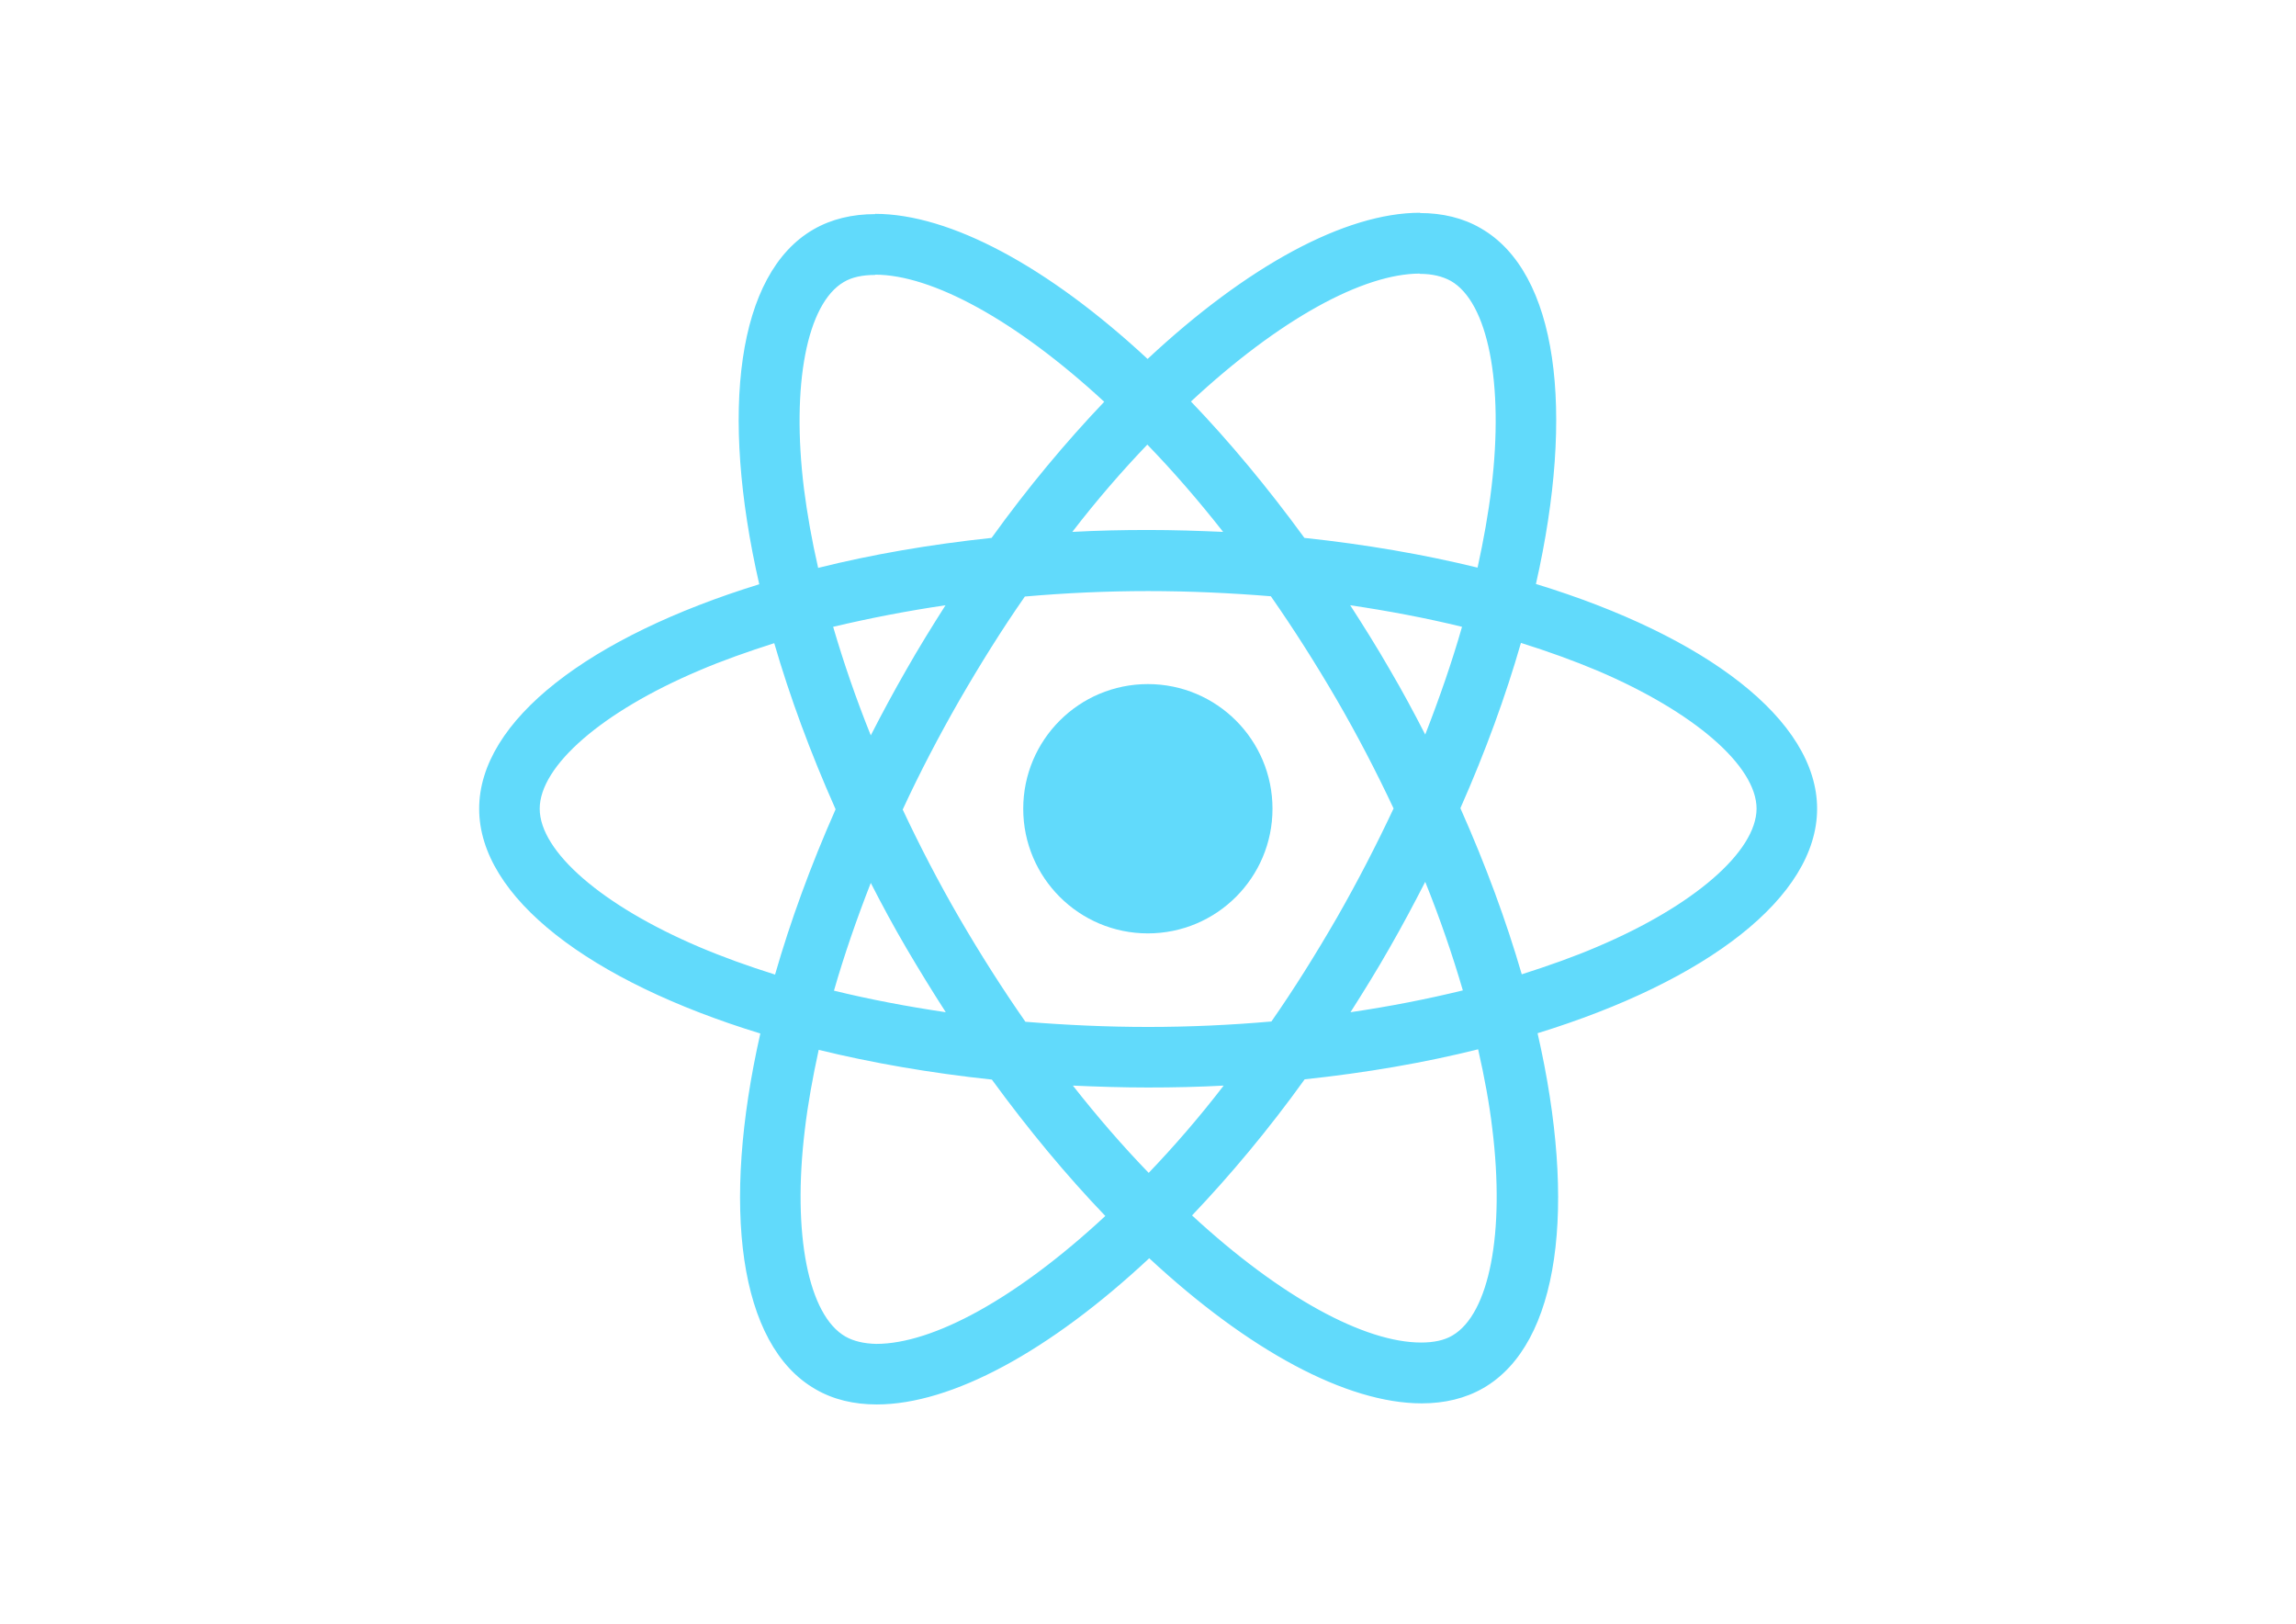
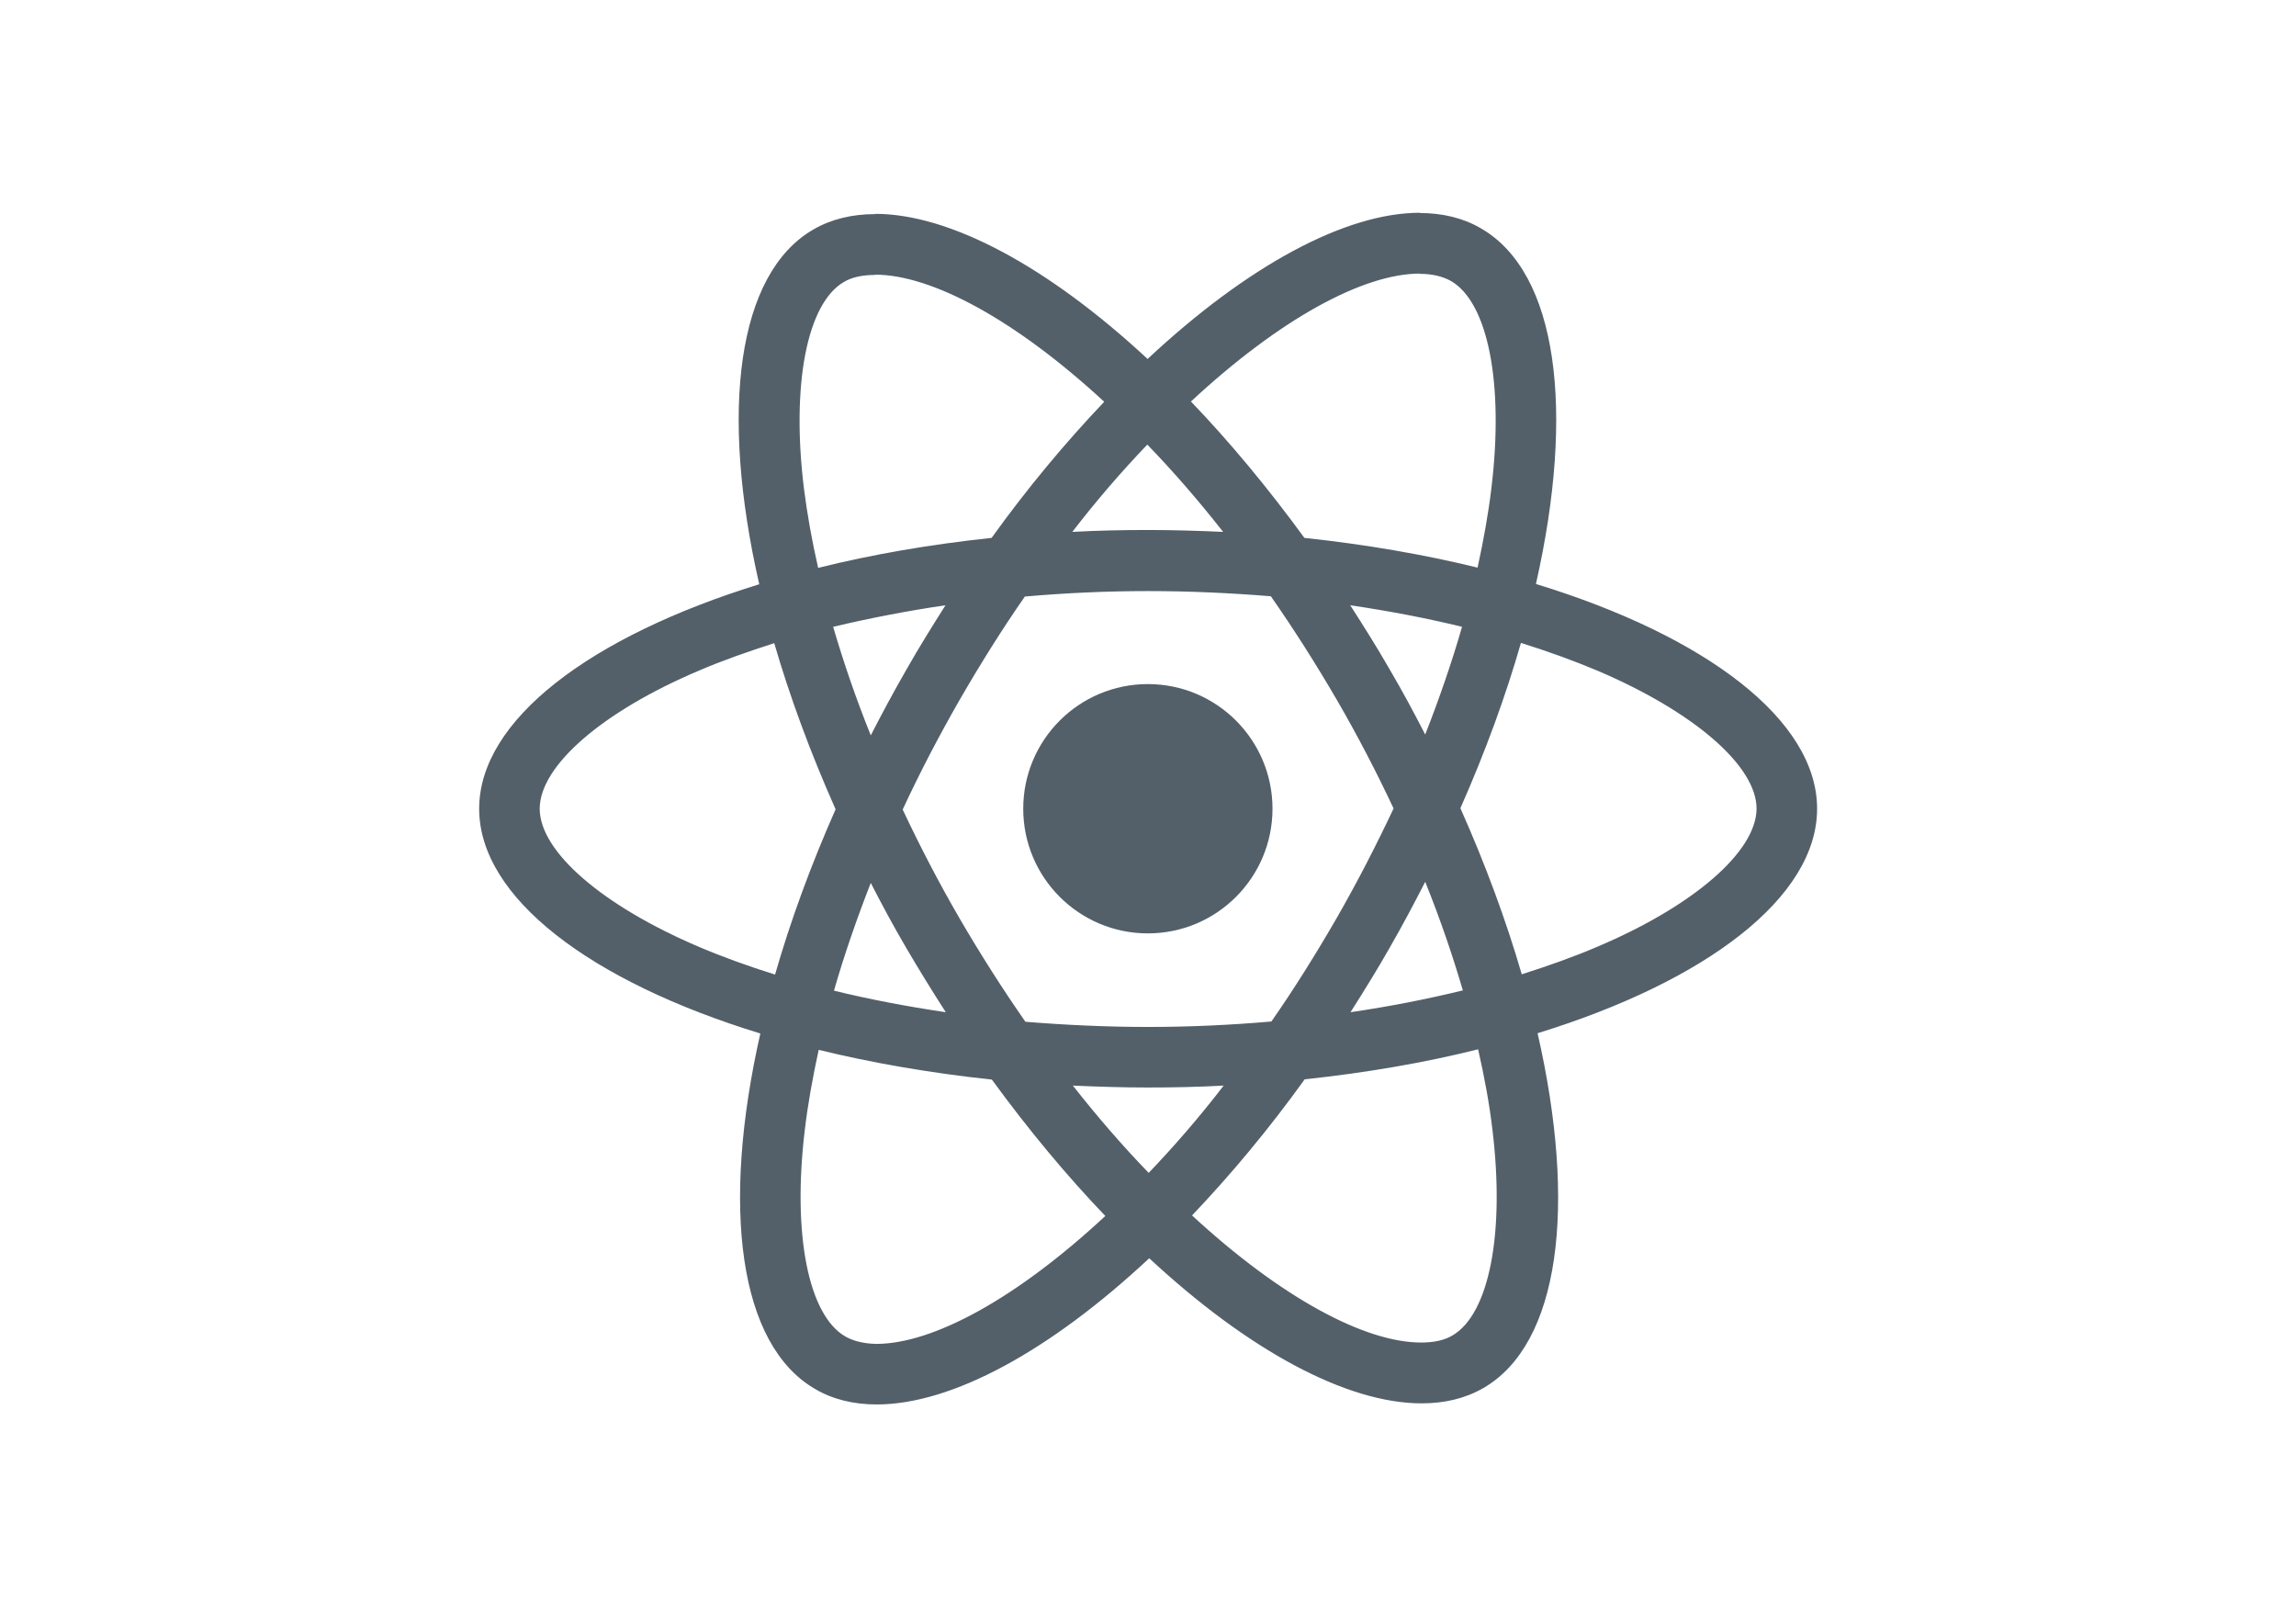
<svg xmlns="http://www.w3.org/2000/svg" version="1.1" id="Layer_2_1_" x="0px" y="0px" viewBox="0 0 841.9 595.3" enable-background="new 0 0 841.9 595.3" xml:space="preserve">
  <g>
-     <path fill="#61DAFB" d="M666.3,296.5c0-32.5-40.7-63.3-103.1-82.4c14.4-63.6,8-114.2-20.2-130.4c-6.5-3.8-14.1-5.6-22.4-5.6v22.3   c4.6,0,8.3,0.9,11.4,2.6c13.6,7.8,19.5,37.5,14.9,75.7c-1.1,9.4-2.9,19.3-5.1,29.4c-19.6-4.8-41-8.5-63.5-10.9   c-13.5-18.5-27.5-35.3-41.6-50c32.6-30.3,63.2-46.9,84-46.9l0-22.3c0,0,0,0,0,0c-27.5,0-63.5,19.6-99.9,53.6   c-36.4-33.8-72.4-53.2-99.9-53.2v22.3c20.7,0,51.4,16.5,84,46.6c-14,14.7-28,31.4-41.3,49.9c-22.6,2.4-44,6.1-63.6,11   c-2.3-10-4-19.7-5.2-29c-4.7-38.2,1.1-67.9,14.6-75.8c3-1.8,6.9-2.6,11.5-2.6l0-22.3c0,0,0,0,0,0c-8.4,0-16,1.8-22.6,5.6   c-28.1,16.2-34.4,66.7-19.9,130.1c-62.2,19.2-102.7,49.9-102.7,82.3c0,32.5,40.7,63.3,103.1,82.4c-14.4,63.6-8,114.2,20.2,130.4   c6.5,3.8,14.1,5.6,22.5,5.6c27.5,0,63.5-19.6,99.9-53.6c36.4,33.8,72.4,53.2,99.9,53.2c8.4,0,16-1.8,22.6-5.6   c28.1-16.2,34.4-66.7,19.9-130.1C625.8,359.7,666.3,328.9,666.3,296.5z M536.1,229.8c-3.7,12.9-8.3,26.2-13.5,39.5   c-4.1-8-8.4-16-13.1-24c-4.6-8-9.5-15.8-14.4-23.4C509.3,224,523,226.6,536.1,229.8z M490.3,336.3c-7.8,13.5-15.8,26.3-24.1,38.2   c-14.9,1.3-30,2-45.2,2c-15.1,0-30.2-0.7-45-1.9c-8.3-11.9-16.4-24.6-24.2-38c-7.6-13.1-14.5-26.4-20.8-39.8   c6.2-13.4,13.2-26.8,20.7-39.9c7.8-13.5,15.8-26.3,24.1-38.2c14.9-1.3,30-2,45.2-2c15.1,0,30.2,0.7,45,1.9   c8.3,11.9,16.4,24.6,24.2,38c7.6,13.1,14.5,26.4,20.8,39.8C504.7,309.8,497.8,323.2,490.3,336.3z M522.6,323.3   c5.4,13.4,10,26.8,13.8,39.8c-13.1,3.2-26.9,5.9-41.2,8c4.9-7.7,9.8-15.6,14.4-23.7C514.2,339.4,518.5,331.3,522.6,323.3z    M421.2,430c-9.3-9.6-18.6-20.3-27.8-32c9,0.4,18.2,0.7,27.5,0.7c9.4,0,18.7-0.2,27.8-0.7C439.7,409.7,430.4,420.4,421.2,430z    M346.8,371.1c-14.2-2.1-27.9-4.7-41-7.9c3.7-12.9,8.3-26.2,13.5-39.5c4.1,8,8.4,16,13.1,24C337.1,355.7,341.9,363.5,346.8,371.1z    M420.7,163c9.3,9.6,18.6,20.3,27.8,32c-9-0.4-18.2-0.7-27.5-0.7c-9.4,0-18.7,0.2-27.8,0.7C402.2,183.3,411.5,172.6,420.7,163z    M346.7,221.9c-4.9,7.7-9.8,15.6-14.4,23.7c-4.6,8-8.9,16-13,24c-5.4-13.4-10-26.8-13.8-39.8C318.6,226.7,332.4,224,346.7,221.9z    M256.2,347.1c-35.4-15.1-58.3-34.9-58.3-50.6c0-15.7,22.9-35.6,58.3-50.6c8.6-3.7,18-7,27.7-10.1c5.7,19.6,13.2,40,22.5,60.9   c-9.2,20.8-16.6,41.1-22.2,60.6C274.3,354.2,264.9,350.8,256.2,347.1z M310,490c-13.6-7.8-19.5-37.5-14.9-75.7   c1.1-9.4,2.9-19.3,5.1-29.4c19.6,4.8,41,8.5,63.5,10.9c13.5,18.5,27.5,35.3,41.6,50c-32.6,30.3-63.2,46.9-84,46.9   C316.8,492.6,313,491.7,310,490z M547.2,413.8c4.7,38.2-1.1,67.9-14.6,75.8c-3,1.8-6.9,2.6-11.5,2.6c-20.7,0-51.4-16.5-84-46.6   c14-14.7,28-31.4,41.3-49.9c22.6-2.4,44-6.1,63.6-11C544.3,394.8,546.1,404.5,547.2,413.8z M585.7,347.1c-8.6,3.7-18,7-27.7,10.1   c-5.7-19.6-13.2-40-22.5-60.9c9.2-20.8,16.6-41.1,22.2-60.6c9.9,3.1,19.3,6.5,28.1,10.2c35.4,15.1,58.3,34.9,58.3,50.6   C644,312.2,621.1,332.1,585.7,347.1z" />
-     <polygon fill="#61DAFB" points="320.8,78.4 320.8,78.4 320.8,78.4  " />
-     <circle fill="#61DAFB" cx="420.9" cy="296.5" r="45.7" />
-     <polygon fill="#61DAFB" points="520.5,78.1 520.5,78.1 520.5,78.1  " />
+     <path fill="#536069" d="M666.3,296.5c0-32.5-40.7-63.3-103.1-82.4c14.4-63.6,8-114.2-20.2-130.4c-6.5-3.8-14.1-5.6-22.4-5.6v22.3   c4.6,0,8.3,0.9,11.4,2.6c13.6,7.8,19.5,37.5,14.9,75.7c-1.1,9.4-2.9,19.3-5.1,29.4c-19.6-4.8-41-8.5-63.5-10.9   c-13.5-18.5-27.5-35.3-41.6-50c32.6-30.3,63.2-46.9,84-46.9l0-22.3c0,0,0,0,0,0c-27.5,0-63.5,19.6-99.9,53.6   c-36.4-33.8-72.4-53.2-99.9-53.2v22.3c20.7,0,51.4,16.5,84,46.6c-14,14.7-28,31.4-41.3,49.9c-22.6,2.4-44,6.1-63.6,11   c-2.3-10-4-19.7-5.2-29c-4.7-38.2,1.1-67.9,14.6-75.8c3-1.8,6.9-2.6,11.5-2.6l0-22.3c0,0,0,0,0,0c-8.4,0-16,1.8-22.6,5.6   c-28.1,16.2-34.4,66.7-19.9,130.1c-62.2,19.2-102.7,49.9-102.7,82.3c0,32.5,40.7,63.3,103.1,82.4c-14.4,63.6-8,114.2,20.2,130.4   c6.5,3.8,14.1,5.6,22.5,5.6c27.5,0,63.5-19.6,99.9-53.6c36.4,33.8,72.4,53.2,99.9,53.2c8.4,0,16-1.8,22.6-5.6   c28.1-16.2,34.4-66.7,19.9-130.1C625.8,359.7,666.3,328.9,666.3,296.5z M536.1,229.8c-3.7,12.9-8.3,26.2-13.5,39.5   c-4.1-8-8.4-16-13.1-24c-4.6-8-9.5-15.8-14.4-23.4C509.3,224,523,226.6,536.1,229.8z M490.3,336.3c-7.8,13.5-15.8,26.3-24.1,38.2   c-14.9,1.3-30,2-45.2,2c-15.1,0-30.2-0.7-45-1.9c-8.3-11.9-16.4-24.6-24.2-38c-7.6-13.1-14.5-26.4-20.8-39.8   c6.2-13.4,13.2-26.8,20.7-39.9c7.8-13.5,15.8-26.3,24.1-38.2c14.9-1.3,30-2,45.2-2c15.1,0,30.2,0.7,45,1.9   c8.3,11.9,16.4,24.6,24.2,38c7.6,13.1,14.5,26.4,20.8,39.8C504.7,309.8,497.8,323.2,490.3,336.3z M522.6,323.3   c5.4,13.4,10,26.8,13.8,39.8c-13.1,3.2-26.9,5.9-41.2,8c4.9-7.7,9.8-15.6,14.4-23.7C514.2,339.4,518.5,331.3,522.6,323.3z    M421.2,430c-9.3-9.6-18.6-20.3-27.8-32c9,0.4,18.2,0.7,27.5,0.7c9.4,0,18.7-0.2,27.8-0.7C439.7,409.7,430.4,420.4,421.2,430z    M346.8,371.1c-14.2-2.1-27.9-4.7-41-7.9c3.7-12.9,8.3-26.2,13.5-39.5c4.1,8,8.4,16,13.1,24C337.1,355.7,341.9,363.5,346.8,371.1z    M420.7,163c9.3,9.6,18.6,20.3,27.8,32c-9-0.4-18.2-0.7-27.5-0.7c-9.4,0-18.7,0.2-27.8,0.7C402.2,183.3,411.5,172.6,420.7,163z    M346.7,221.9c-4.9,7.7-9.8,15.6-14.4,23.7c-4.6,8-8.9,16-13,24c-5.4-13.4-10-26.8-13.8-39.8C318.6,226.7,332.4,224,346.7,221.9z    M256.2,347.1c-35.4-15.1-58.3-34.9-58.3-50.6c0-15.7,22.9-35.6,58.3-50.6c8.6-3.7,18-7,27.7-10.1c5.7,19.6,13.2,40,22.5,60.9   c-9.2,20.8-16.6,41.1-22.2,60.6C274.3,354.2,264.9,350.8,256.2,347.1z M310,490c-13.6-7.8-19.5-37.5-14.9-75.7   c1.1-9.4,2.9-19.3,5.1-29.4c19.6,4.8,41,8.5,63.5,10.9c13.5,18.5,27.5,35.3,41.6,50c-32.6,30.3-63.2,46.9-84,46.9   C316.8,492.6,313,491.7,310,490z M547.2,413.8c4.7,38.2-1.1,67.9-14.6,75.8c-3,1.8-6.9,2.6-11.5,2.6c-20.7,0-51.4-16.5-84-46.6   c14-14.7,28-31.4,41.3-49.9c22.6-2.4,44-6.1,63.6-11C544.3,394.8,546.1,404.5,547.2,413.8z M585.7,347.1c-8.6,3.7-18,7-27.7,10.1   c-5.7-19.6-13.2-40-22.5-60.9c9.2-20.8,16.6-41.1,22.2-60.6c9.9,3.1,19.3,6.5,28.1,10.2c35.4,15.1,58.3,34.9,58.3,50.6   C644,312.2,621.1,332.1,585.7,347.1z" />
+     <polygon fill="#536069" points="320.8,78.4 320.8,78.4 320.8,78.4  " />
+     <circle fill="#536069" cx="420.9" cy="296.5" r="45.7" />
+     <polygon fill="#536069" points="520.5,78.1 520.5,78.1 520.5,78.1  " />
  </g>
</svg>
